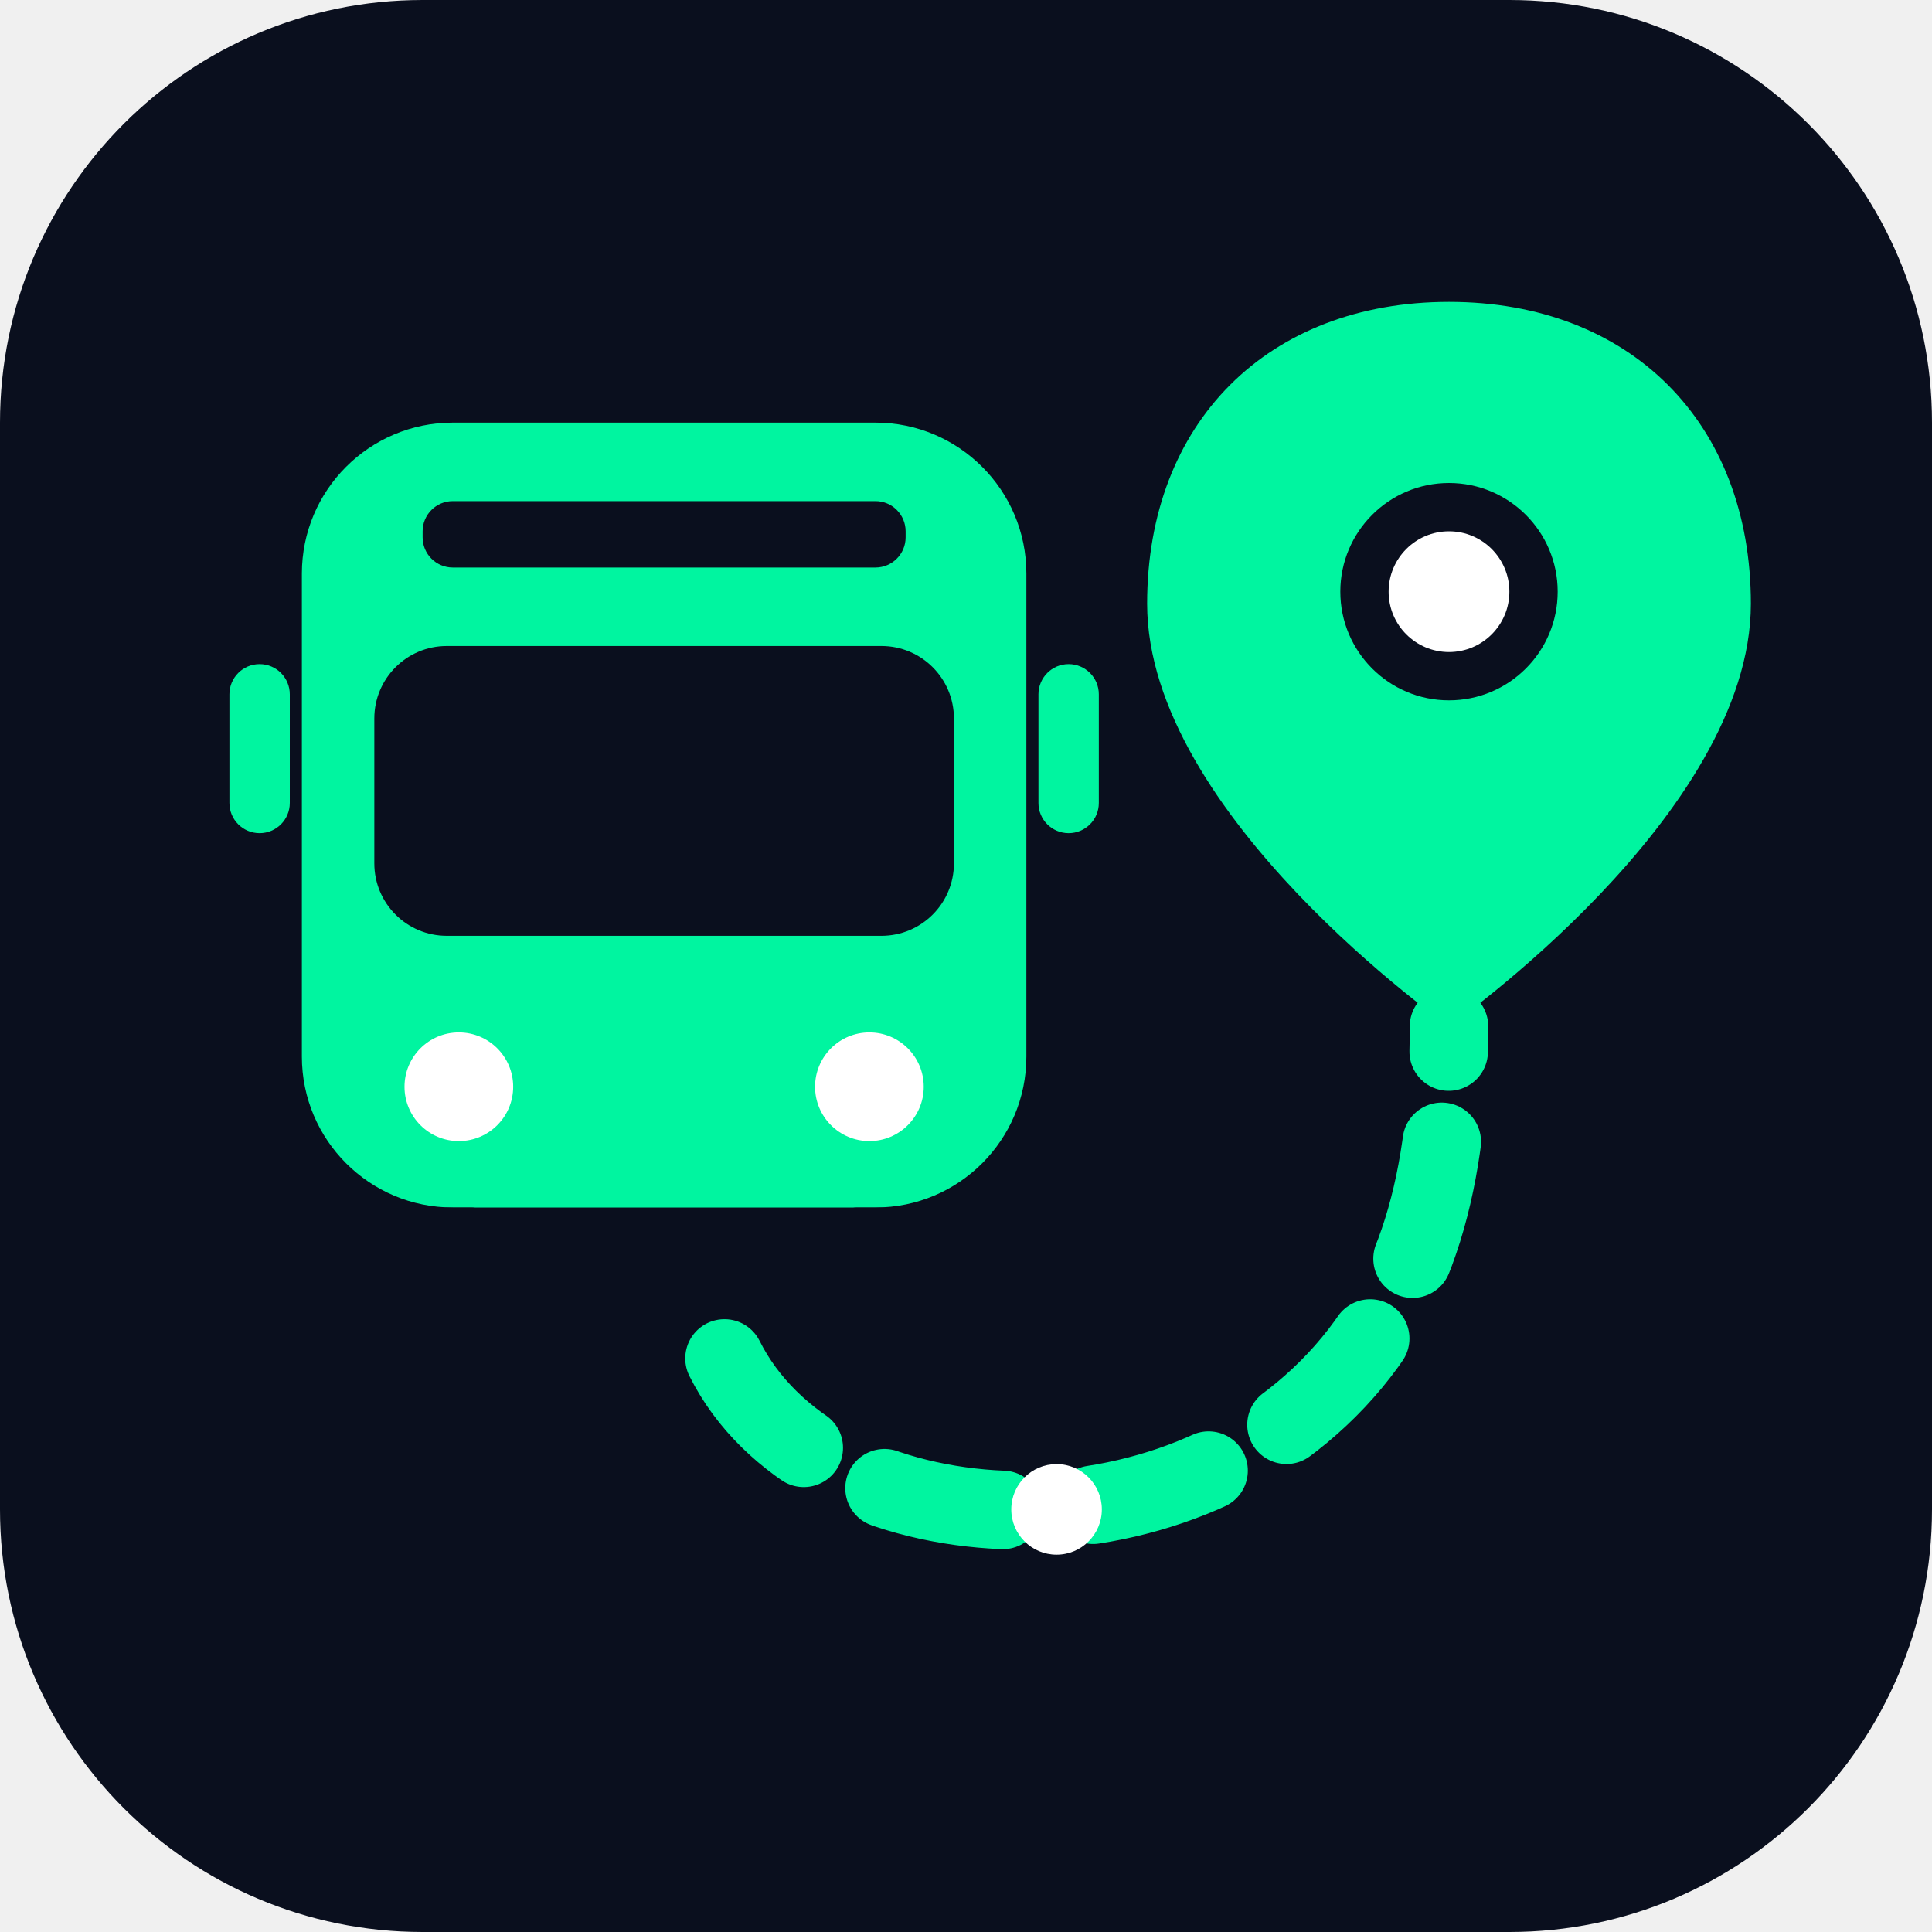
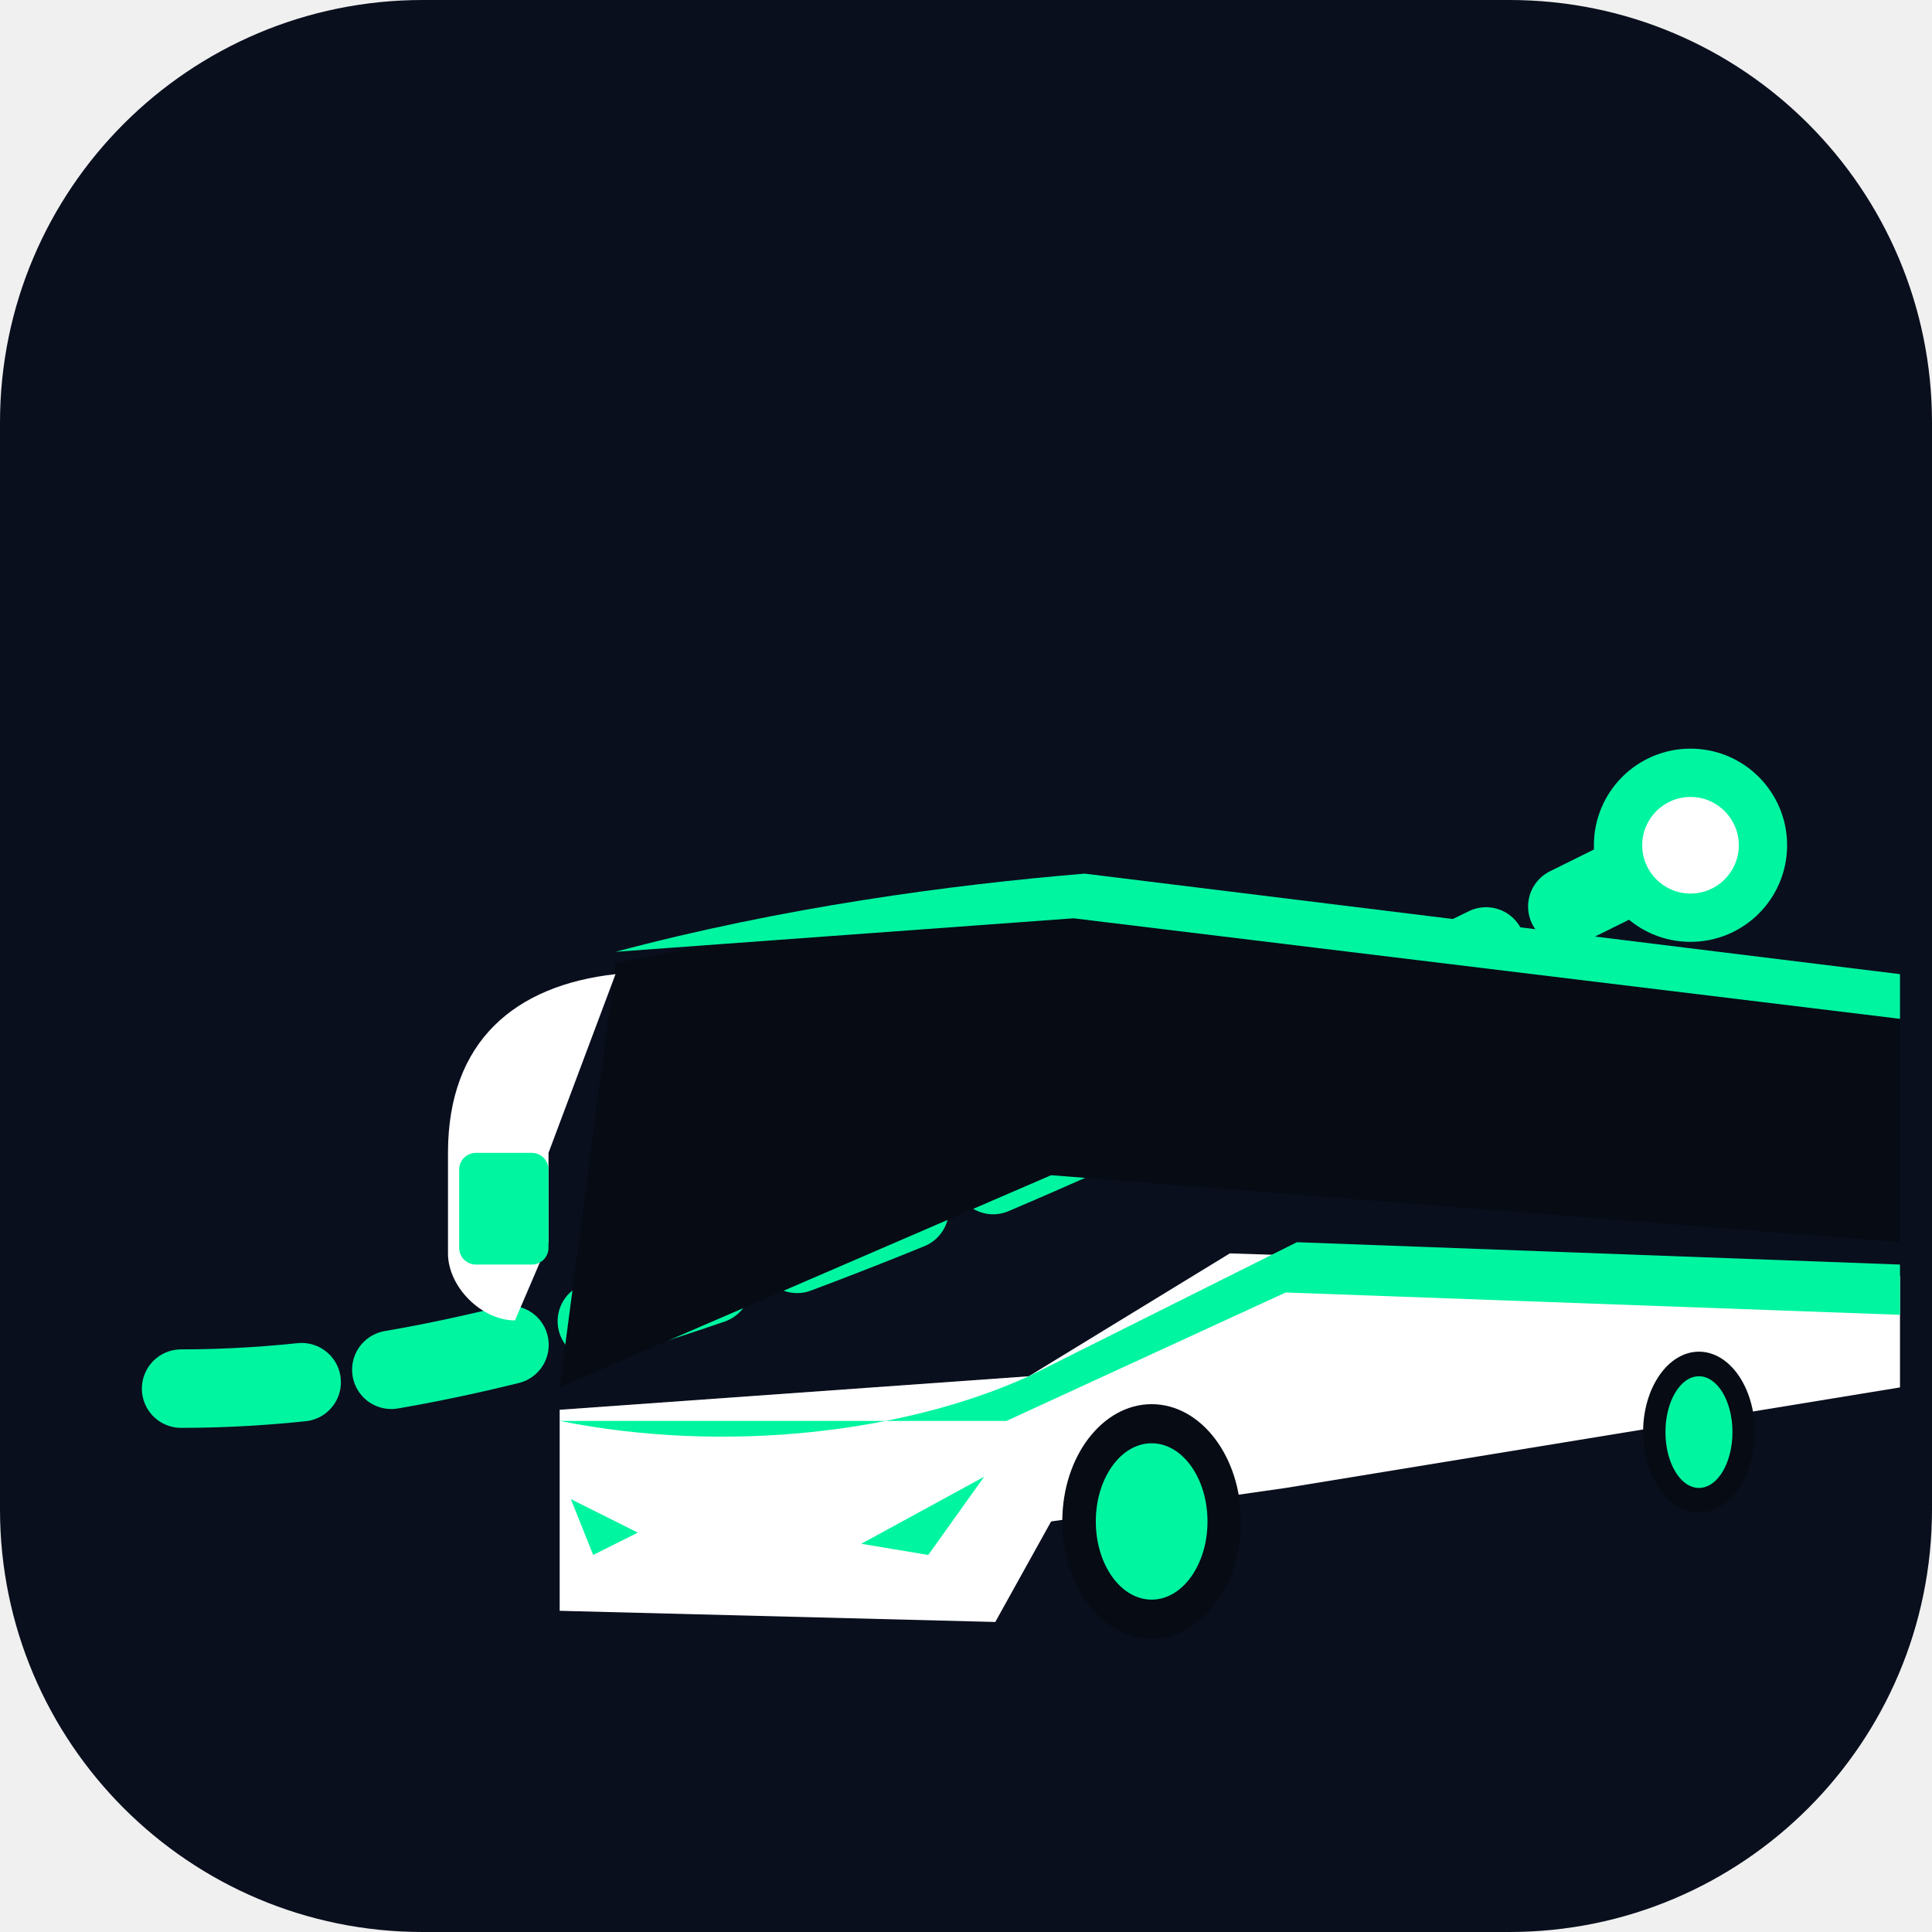
<svg xmlns="http://www.w3.org/2000/svg" width="32" height="32" viewBox="0 0 32 32" fill="none">
  <rect width="32" height="32" rx="7" fill="#0a0f1e" />
-   <path d="M 12 22.5 C 13.5 25.5 19 26 22 23 C 23.5 21.5 24 19.5 24 17" stroke="#00f5a0" stroke-width="1.3" stroke-linecap="round" stroke-dasharray="2 1.5" />
-   <circle cx="17.5" cy="25" r="0.75" fill="#ffffff" />
-   <g transform="translate(24, 11)">
-     <path d="M 0 -6 C -3 -6 -5 -4 -5 -1 C -5 2.5 0 6 0 6 C 0 6 5 2.5 5 -1 C 5 -4 3 -6 0 -6 Z" fill="#00f5a0" />
-     <circle cx="0" cy="-1.2" r="1.8" fill="#0a0f1e" />
-     <circle cx="0" cy="-1.2" r="1" fill="#ffffff" />
-   </g>
-   <g transform="translate(11, 14.5)">
-     <rect x="-7.2" y="-3.5" width="1" height="2.8" rx="0.5" fill="#00f5a0" />
-     <rect x="6.2" y="-3.5" width="1" height="2.8" rx="0.5" fill="#00f5a0" />
-     <rect x="-6" y="-7.5" width="12" height="13" rx="2.5" fill="#00f5a0" />
-     <rect x="-4" y="-6.2" width="8" height="1.1" rx="0.5" fill="#0a0f1e" />
-     <rect x="-4.8" y="-3.8" width="9.6" height="4.8" rx="1.2" fill="#0a0f1e" />
-     <circle cx="-3.4" cy="3.5" r="0.9" fill="#ffffff" />
-     <circle cx="3.4" cy="3.5" r="0.9" fill="#ffffff" />
-     <rect x="-4.8" y="5.5" width="2" height="1" rx="0.4" fill="#0a0f1e" />
-     <rect x="2.8" y="5.5" width="2" height="1" rx="0.4" fill="#0a0f1e" />
+   <path d="M 3 23 C 9 23 16 20 28 14" stroke="#00f5a0" stroke-width="1.3" stroke-linecap="round" stroke-dasharray="2 1.5" />
+   <circle cx="28" cy="14" r="1.6" fill="#00f5a0" />
+   <circle cx="28" cy="14" r="0.8" fill="#ffffff" />
+   <g transform="translate(1.5, 3) scale(0.185)">
+     <path d="M 42 110 L 84 107 L 102 96 L 162 98 L 162 108 L 107 117 L 86 120 L 81 129 L 42 128 Z" fill="#ffffff" />
+     <path d="M 42 111 C 57 114 73 112 84 107 L 108 95 L 162 97 L 162 101.5 L 107 99.5 L 82 111 Z" fill="#00f5a0" />
+     <path d="M 47 70 C 62 67 76 65 87 64 L 162 73 L 162 95 L 86 89 L 42 108 Z" fill="#060b14" />
+     <path d="M 47 69 C 62 65 77 63 89 62 L 162 71 L 162 75 L 88 66 Z" fill="#00f5a0" />
+     <path d="M 47 71 C 38 72 32 77 32 87 L 32 96 C 32 99 35 102 38 102 L 41 95 L 41 87 Z" fill="#ffffff" />
+     <rect x="33" y="87" width="8" height="10" rx="1.5" fill="#00f5a0" />
+     <path d="M 43 118 L 49 121 L 45 123 Z" fill="#00f5a0" />
+     <path d="M 69 122 L 80 116 L 75 123 Z" fill="#00f5a0" />
+     <ellipse cx="95" cy="120" rx="8" ry="10.5" fill="#060b14" />
+     <ellipse cx="95" cy="120" rx="5" ry="7" fill="#00f5a0" />
+     <ellipse cx="144" cy="112" rx="5" ry="7.2" fill="#060b14" />
+     <ellipse cx="144" cy="112" rx="3" ry="5" fill="#00f5a0" />
  </g>
</svg>
